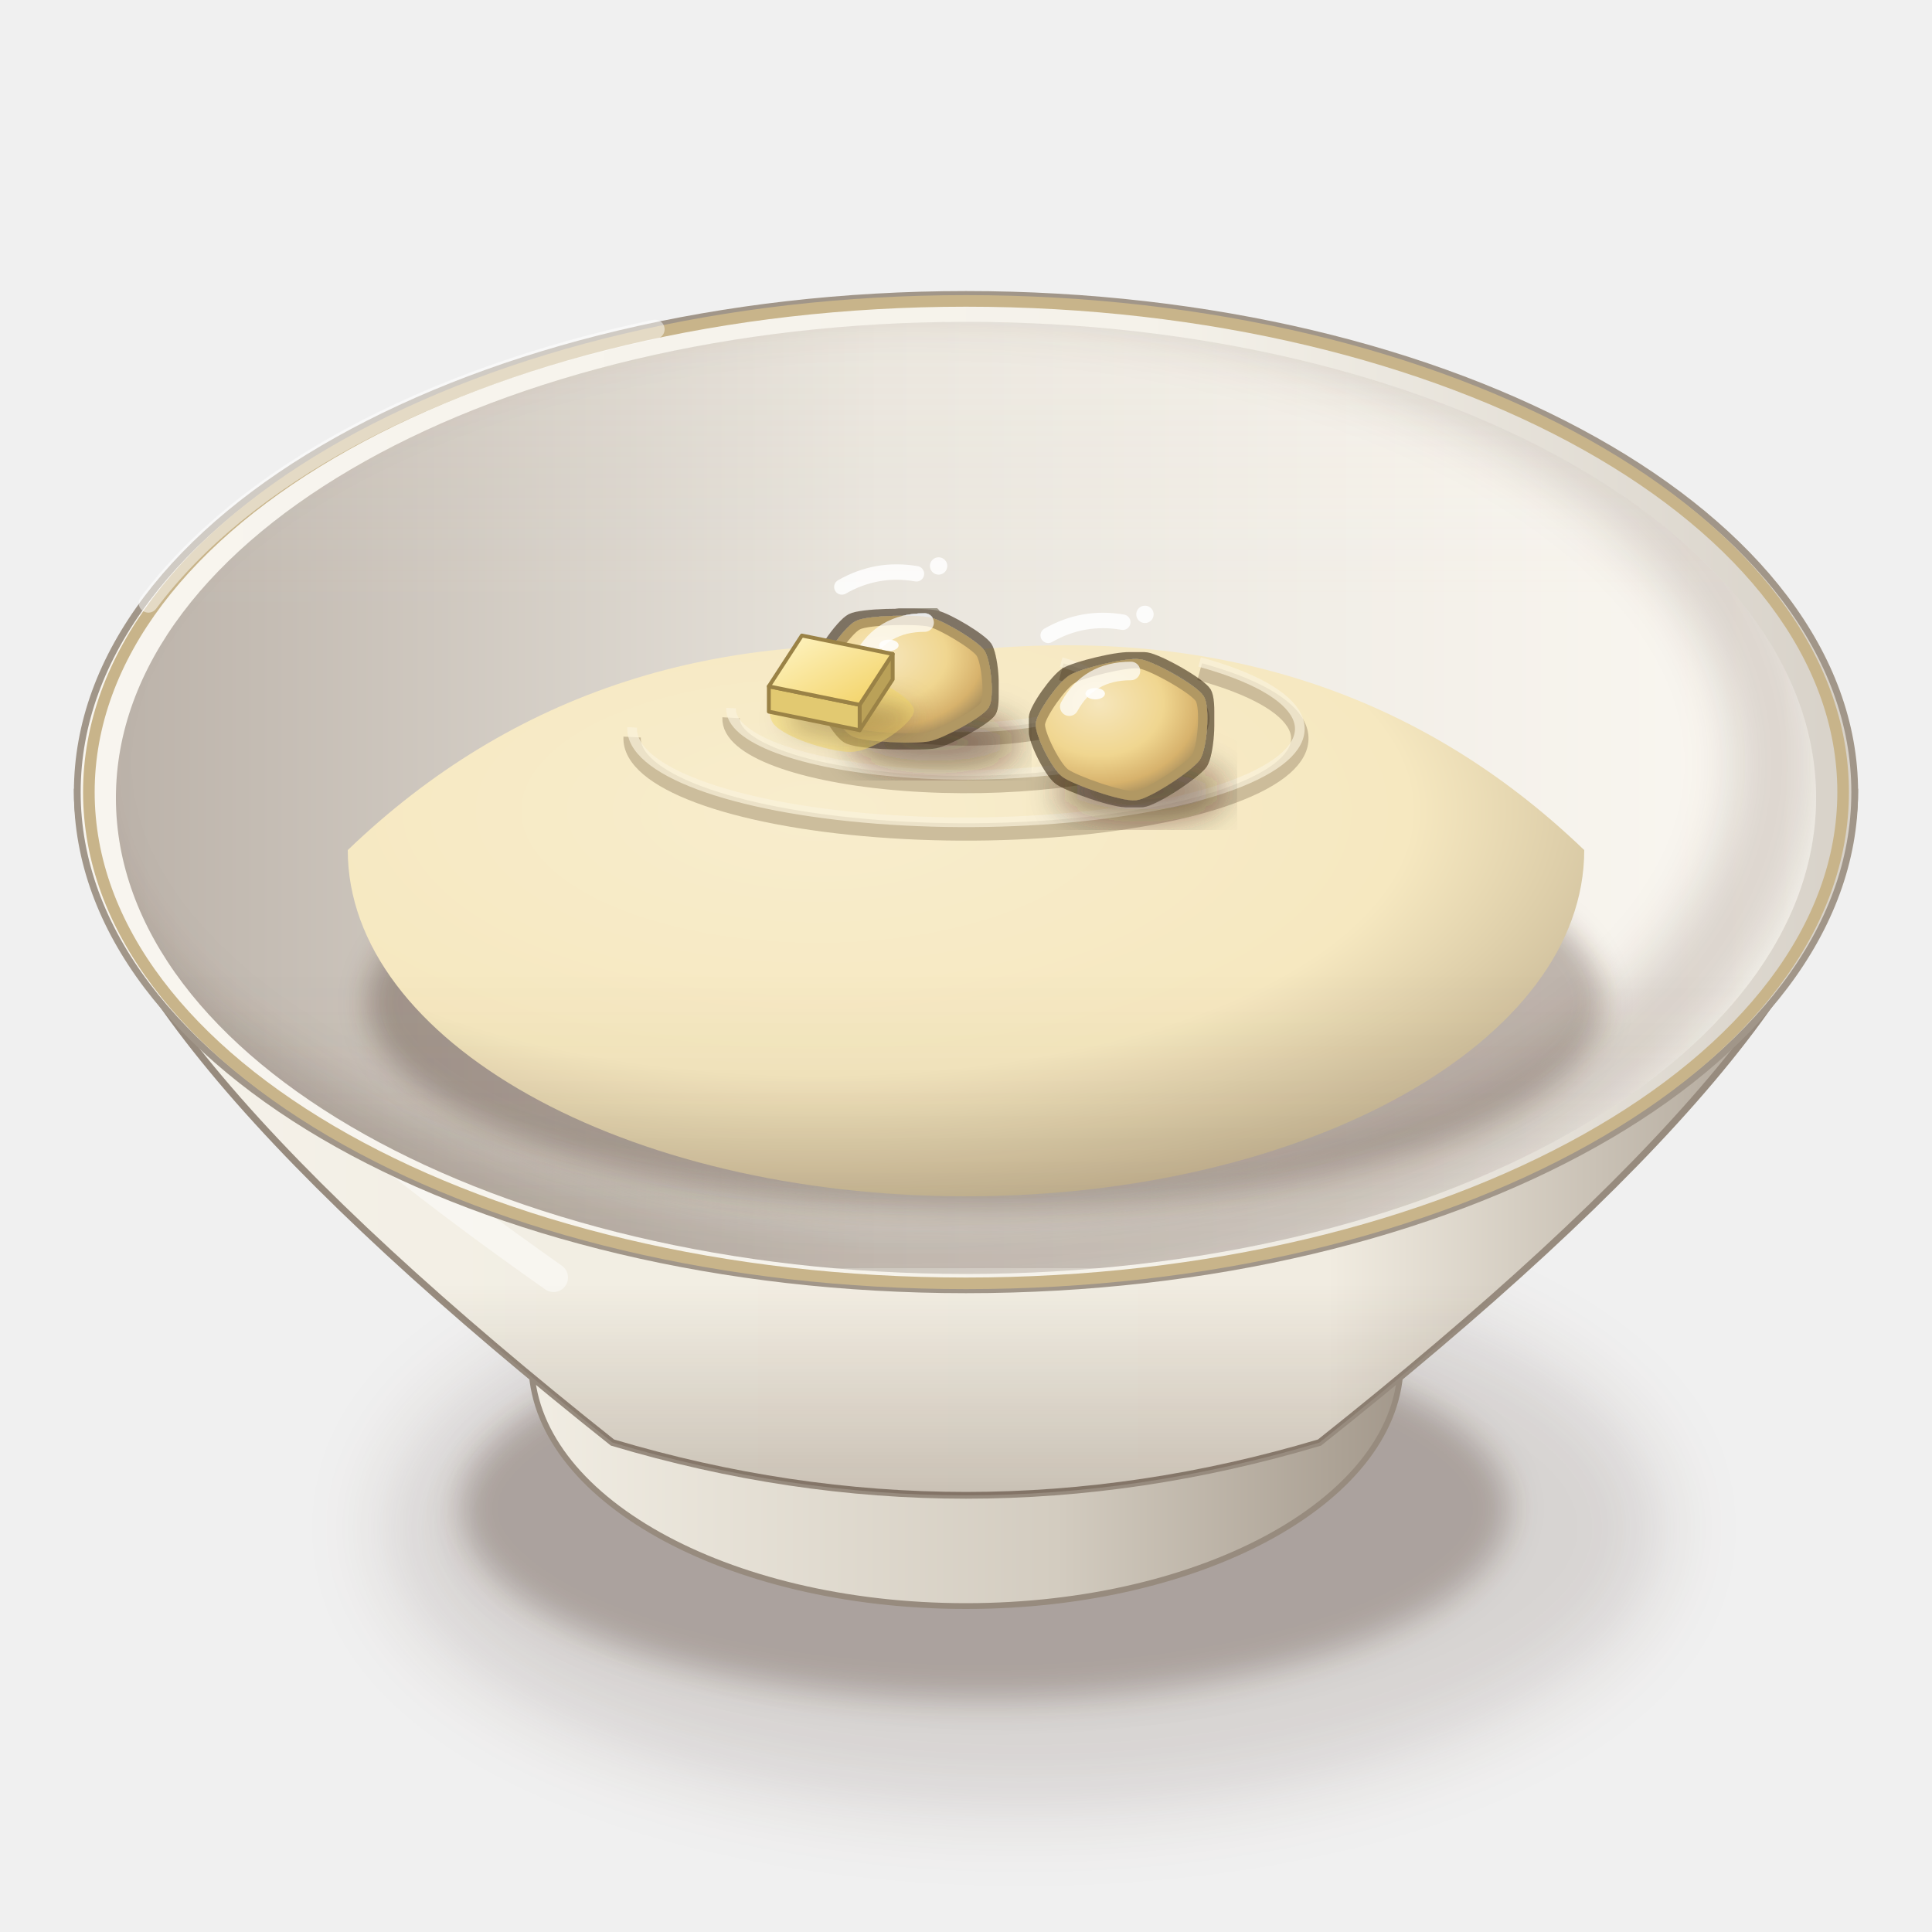
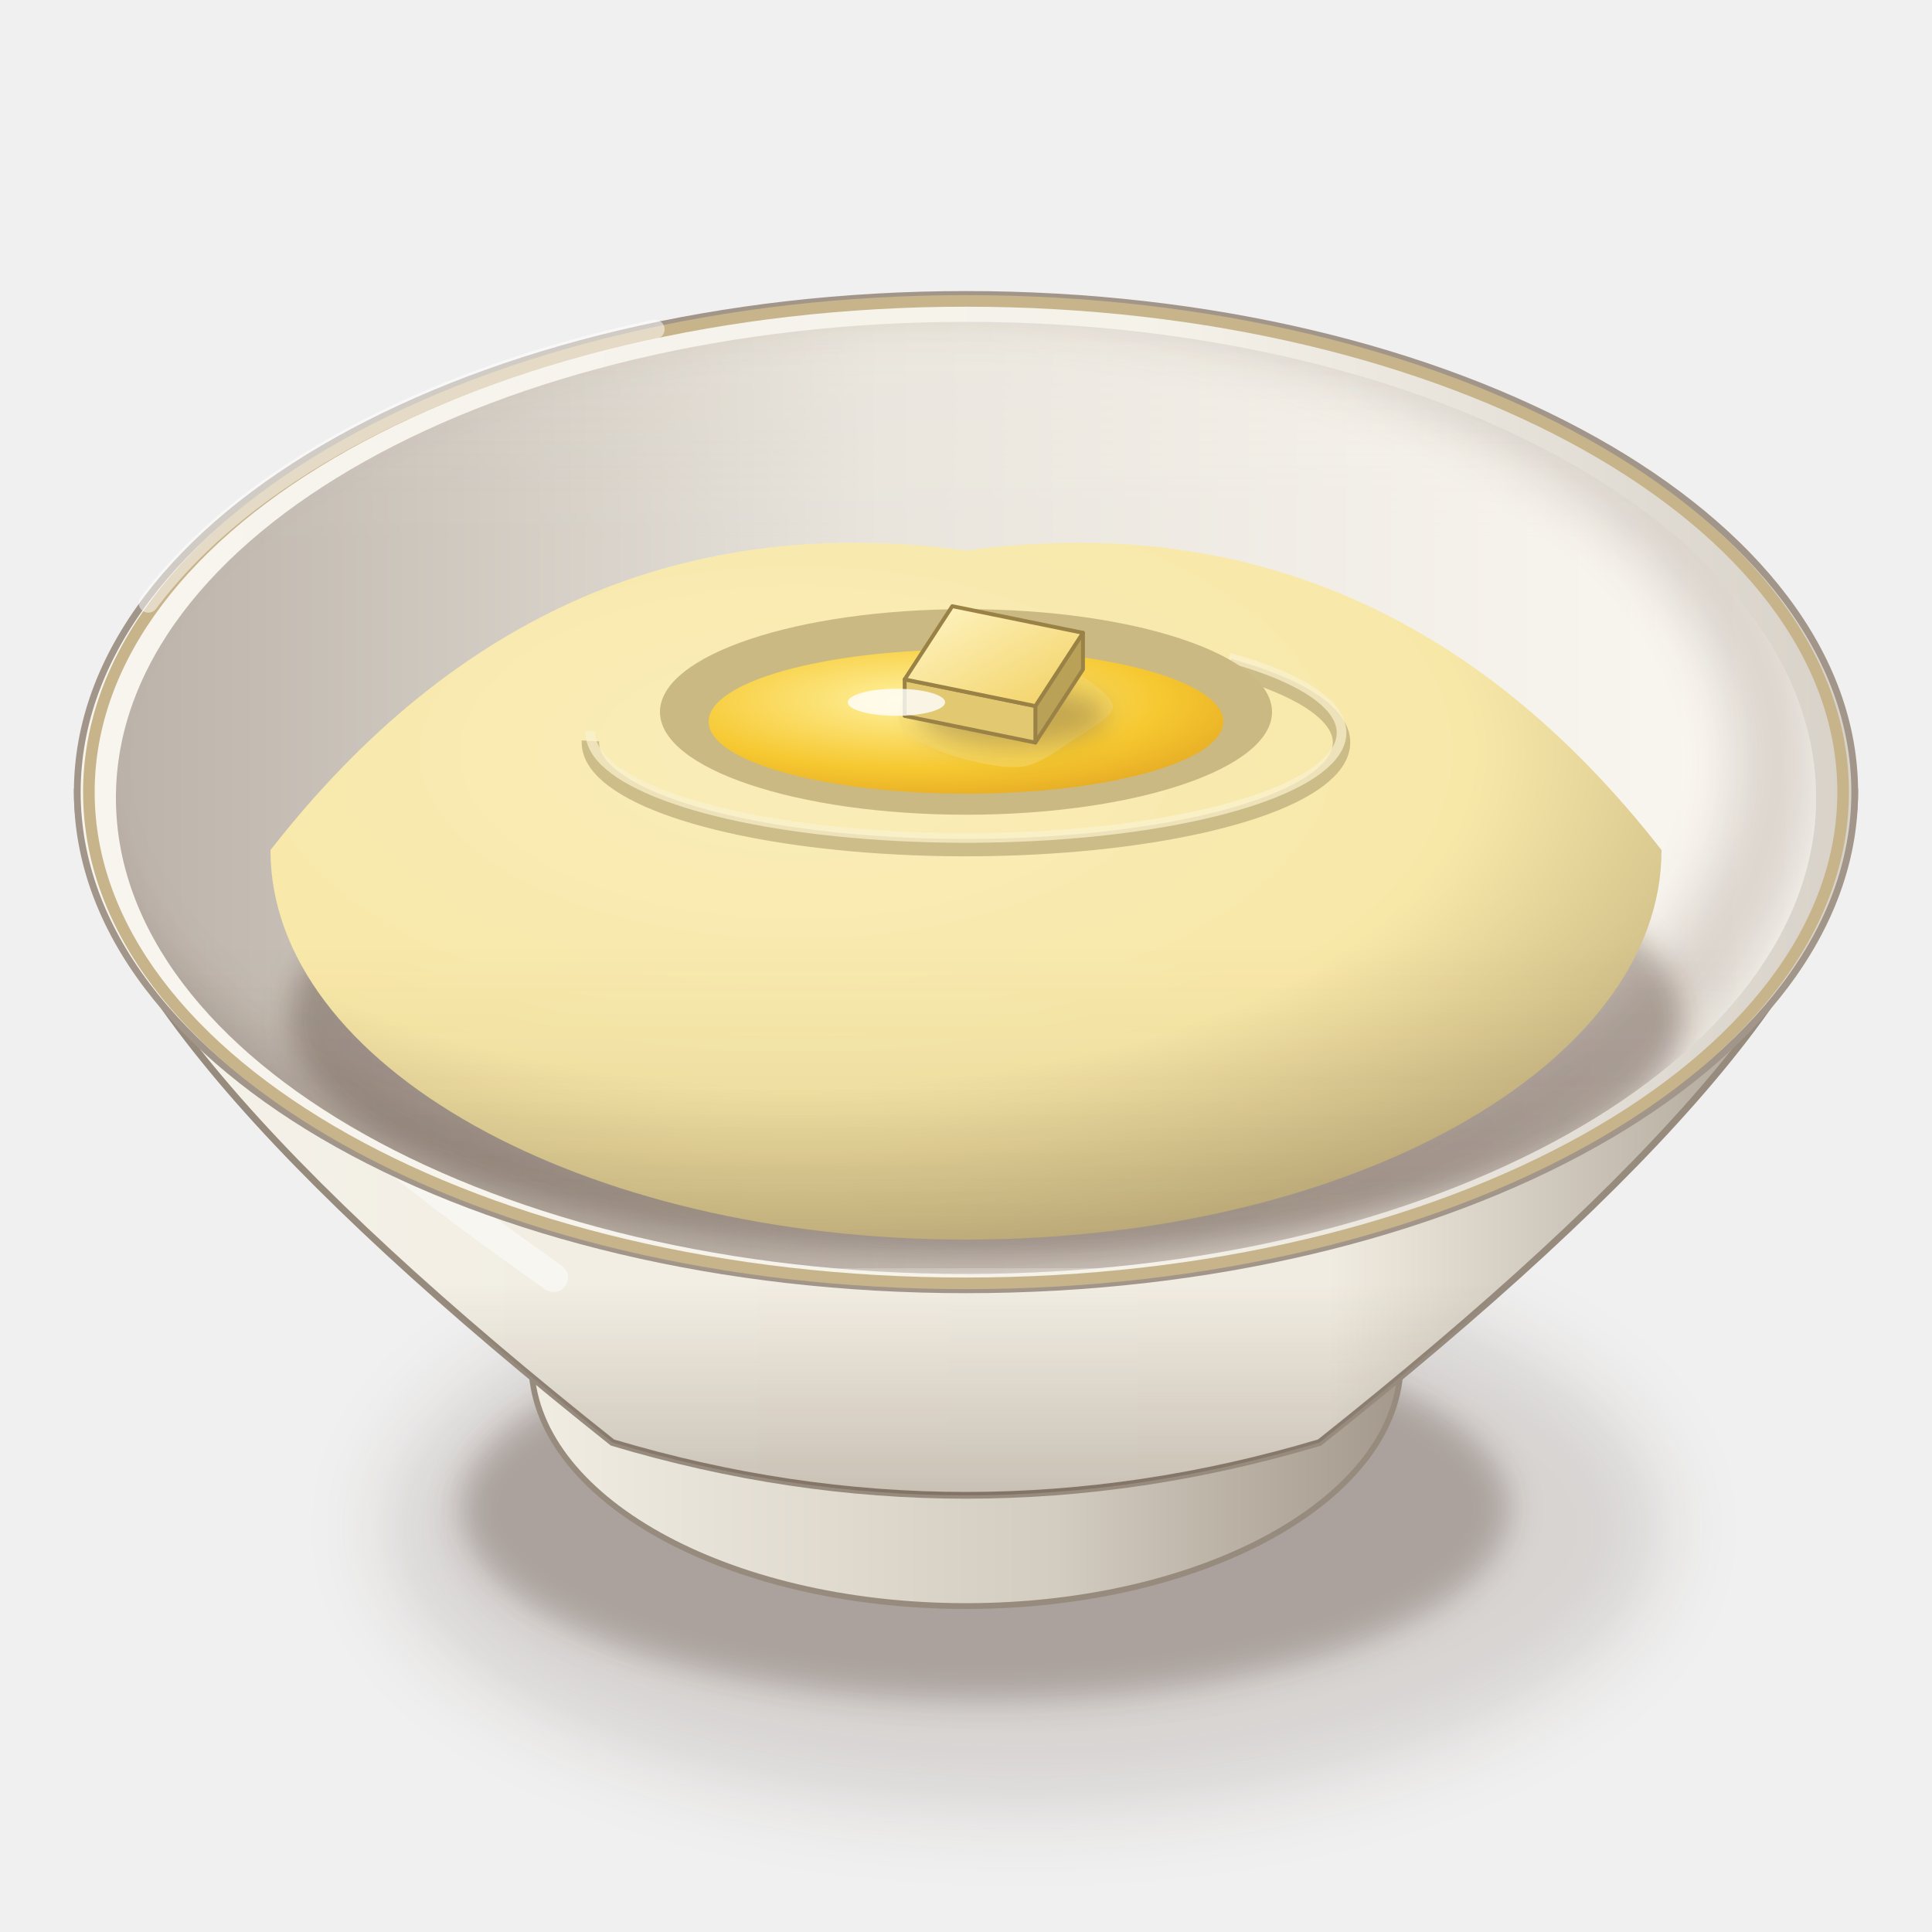
<svg xmlns="http://www.w3.org/2000/svg" viewBox="0 0 200 200" width="400" height="400">
  <defs>
    <filter id="br_pure_batata-1" x="-50%" y="-50%" width="200%" height="200%">
      <feGaussianBlur stdDeviation="4" />
    </filter>
    <filter id="br_pure_batata-2" x="-50%" y="-50%" width="200%" height="200%">
      <feGaussianBlur stdDeviation="1.6" />
    </filter>
    <linearGradient id="br_pure_batata-3" x1="0" y1="0" x2="1" y2="0">
      <stop offset="0" stop-color="#f2eee4" />
      <stop offset="0.6" stop-color="#d3ccc0" />
      <stop offset="1" stop-color="#a19689" />
    </linearGradient>
    <linearGradient id="br_pure_batata-4" x1="0" y1="0" x2="1" y2="0">
      <stop offset="0" stop-color="#f5f2eb" />
      <stop offset="0.28" stop-color="#f2eee3" />
      <stop offset="0.7" stop-color="#f1ece1" />
      <stop offset="1" stop-color="#a19689" />
    </linearGradient>
    <linearGradient id="br_pure_batata-5" x1="0" y1="0" x2="0" y2="1">
      <stop offset="0" stop-color="#3a2212" stop-opacity="0" />
      <stop offset="0.7" stop-color="#3a2212" stop-opacity="0" />
      <stop offset="1" stop-color="#3a2212" stop-opacity="0.22" />
    </linearGradient>
    <linearGradient id="br_pure_batata-6" x1="0" y1="0" x2="1" y2="0">
      <stop offset="0" stop-color="#f8f5ef" />
      <stop offset="0.6" stop-color="#f5f2ea" />
      <stop offset="1" stop-color="#d7d1c8" />
    </linearGradient>
    <linearGradient id="br_pure_batata-7" x1="0" y1="0" x2="1" y2="0">
      <stop offset="0" stop-color="#bcb3aa" />
      <stop offset="0.45" stop-color="#e9e5dd" />
      <stop offset="1" stop-color="#fbf8f2" />
    </linearGradient>
    <clipPath id="br_pure_batata-8">
      <path d="M12,82.6A88,49.28 0 1 0 188,82.6A88,49.28 0 1 0 12,82.6Z" />
    </clipPath>
    <filter id="br_pure_batata-9" x="-50%" y="-50%" width="200%" height="200%">
      <feGaussianBlur stdDeviation="2.5" />
    </filter>
    <clipPath id="br_pure_batata-10">
      <path d="M12,82.6 A88,49.28 0 0 0 188,82.6 L200,82.6 L200,0 L0,0 L0,82.6Z" />
    </clipPath>
    <filter id="br_pure_batata-11" x="-50%" y="-50%" width="200%" height="200%">
      <feGaussianBlur stdDeviation="1.4" />
    </filter>
    <radialGradient id="br_pure_batata-12" cx="0.38" cy="0.3" r="0.8">
-       <stop offset="0" stop-color="#f8edcd" />
-       <stop offset="0.6" stop-color="#f6e8c0" />
-       <stop offset="1" stop-color="#b9a888" />
+       <stop offset="0" stop-color="#f9edb9" />
+       <stop offset="0.6" stop-color="#f8e8a8" />
+       <stop offset="1" stop-color="#baa877" />
    </radialGradient>
-     <radialGradient id="br_pure_batata-13" cx="0.36" cy="0.3" r="0.72">
-       <stop offset="0" stop-color="#f6e6bc" />
-       <stop offset="0.55" stop-color="#f0d690" />
-       <stop offset="0.85" stop-color="#d7b26c" />
-       <stop offset="1" stop-color="#ab9260" />
+     <radialGradient id="br_pure_batata-13" cx="0.4" cy="0.35" r="0.8">
+       <stop offset="0" stop-color="#fff2a0" />
+       <stop offset="0.6" stop-color="#f6c830" />
+       <stop offset="1" stop-color="#e0a020" />
    </radialGradient>
-     <filter id="br_pure_batata-14" x="-8%" y="-8%" width="116%" height="116%">
-       <feMorphology in="SourceAlpha" operator="dilate" radius="0.7" result="d" />
-       <feFlood flood-color="#2a1206" flood-opacity="0.55" />
-       <feComposite in2="d" operator="in" result="o" />
-       <feMerge>
-         <feMergeNode in="o" />
-         <feMergeNode in="SourceGraphic" />
-       </feMerge>
-     </filter>
-     <linearGradient id="br_pure_batata-15" x1="0" y1="0" x2="1" y2="1">
+     <linearGradient id="br_pure_batata-14" x1="0" y1="0" x2="1" y2="1">
      <stop offset="0" stop-color="#fff6c8" />
      <stop offset="1" stop-color="#f2d060" />
    </linearGradient>
-     <linearGradient id="br_pure_batata-16" x1="0" y1="0" x2="0" y2="1">
+     <linearGradient id="br_pure_batata-15" x1="0" y1="0" x2="0" y2="1">
      <stop offset="0" stop-color="#fff8ec" stop-opacity="0.2" />
      <stop offset="0.45" stop-color="#fff8ec" stop-opacity="0" />
      <stop offset="0.75" stop-color="#3a2212" stop-opacity="0" />
      <stop offset="1" stop-color="#3a2212" stop-opacity="0.1" />
    </linearGradient>
  </defs>
  <ellipse cx="106" cy="158.18" rx="66.08" ry="29.08" fill="#3a2212" opacity="0.14" filter="url(#br_pure_batata-1)" />
  <ellipse cx="102" cy="156.18" rx="54.28" ry="19.82" fill="#3a2212" opacity="0.28" filter="url(#br_pure_batata-2)" />
  <path d="M53,135.06 L55,141.06 A45,25.2 0 0 0 145,141.06 L147,135.06Z" fill="url(#br_pure_batata-3)" stroke="#978b7e" stroke-width=".6" />
  <path d="M8,82 C8,98.8 29,122 63.4,149.33 Q100,160.26 136.6,149.33 C171,122 192,98.8 192,82Z" fill="url(#br_pure_batata-4)" stroke="#978b7e" stroke-width=".7" />
  <path d="M8,82 C8,98.8 29,122 63.4,149.33 Q100,160.26 136.6,149.33 C171,122 192,98.8 192,82Z" fill="url(#br_pure_batata-5)" />
  <path d="M16,92 Q20,106 57.3,132.25" stroke="#fff" stroke-width="3" fill="none" stroke-linecap="round" opacity="0.45" />
  <path d="M8,82A92,51.52 0 1 0 192,82A92,51.52 0 1 0 8,82Z" fill="url(#br_pure_batata-6)" stroke="#a19689" stroke-width=".7" />
  <path d="M12,82.6A88,49.28 0 1 0 188,82.6A88,49.28 0 1 0 12,82.6Z" fill="url(#br_pure_batata-7)" />
  <g clip-path="url(#br_pure_batata-8)">
    <path d="M4,79A90,51.28 0 1 0 184,79A90,51.28 0 1 0 4,79Z" fill="none" stroke="#3a2212" stroke-width="9" opacity=".16" filter="url(#br_pure_batata-9)" />
  </g>
  <path d="M9.2,82A90.8,50.85 0 1 0 190.8,82A90.8,50.85 0 1 0 9.2,82Z" fill="none" stroke="#c8b48a" stroke-width="1.2" />
  <g clip-path="url(#br_pure_batata-10)">
-     <ellipse cx="102" cy="103.74" rx="64" ry="21.5" fill="#3a2212" opacity="0.3" filter="url(#br_pure_batata-11)" />
-     <path d="M36,88 Q61.6,63.4 100,67.34 Q138.4,63.4 164,88 A64,35.84 0 0 1 36,88Z" fill="url(#br_pure_batata-12)" />
-     <path d="M85.92,72.3 A14.08,3.94 0 1 0 109.86,69.54" stroke="#bdad8c" stroke-width="1.8" fill="none" opacity=".75" />
-     <path d="M85.92,71.3 A14.08,3.94 0 1 0 109.86,68.54" stroke="#faf2dc" stroke-width="1" fill="none" opacity=".7" />
-     <path d="M75.68,74.3 A24.32,6.81 0 1 0 117.02,69.54" stroke="#bdad8c" stroke-width="1.8" fill="none" opacity=".75" />
-     <path d="M75.68,73.3 A24.32,6.81 0 1 0 117.02,68.54" stroke="#faf2dc" stroke-width="1" fill="none" opacity=".7" />
-     <path d="M65.44,76.3 A34.56,9.68 0 1 0 124.19,69.53" stroke="#bdad8c" stroke-width="1.8" fill="none" opacity=".75" />
-     <path d="M65.44,75.3 A34.56,9.68 0 1 0 124.19,68.53" stroke="#faf2dc" stroke-width="1" fill="none" opacity=".7" />
-     <g filter="url(#br_pure_batata-14)">
-       <g transform="translate(94.37 70.16) scale(1.2) translate(-94.37 -70.16)">
-         <ellipse cx="96.37" cy="75.76" rx="7" ry="2.24" fill="#3a2212" opacity="0.35" filter="url(#br_pure_batata-11)" />
-         <g transform="translate(94.37 70.16)">
-           <path d="M6.3,2.37C5.85,3.09 2.58,4.87 1.45,5.09C0.32,5.32 -4.09,5.17 -5,4.65C-5.92,4.13 -7.74,0.85 -7.71,-0.07C-7.67,-0.99 -5.57,-4.06 -4.64,-4.53C-3.72,-5 0.46,-5.05 1.52,-4.81C2.58,-4.57 5.47,-2.83 5.95,-2.11C6.42,-1.39 6.75,1.65 6.3,2.37Z" fill="url(#br_pure_batata-13)" stroke="#b19864" stroke-width=".8" />
-           <path d="M-4.2,-1.68 Q-2.52,-4.76 1.12,-4.76" stroke="#fff" stroke-width="1.6" fill="none" stroke-linecap="round" opacity=".7" />
-           <ellipse cx="-1.96" cy="-2.8" rx="0.84" ry="0.49" fill="#fff" opacity=".85" />
-         </g>
-       </g>
-     </g>
-     <g transform="translate(91.01 60.08) rotate(-10)">
-       <path d="M-3.92,0 Q0,-1.41 3.92,0" stroke="#fff" stroke-width="1.6" fill="none" stroke-linecap="round" opacity="0.85" />
-       <circle cx="6.32" cy="-.4" r=".9" fill="#fff" opacity="0.85" />
-     </g>
-     <g filter="url(#br_pure_batata-14)">
-       <g transform="translate(115.73 75.17) scale(1.2) translate(-115.73 -75.17)">
-         <ellipse cx="117.73" cy="80.77" rx="7" ry="2.24" fill="#3a2212" opacity="0.35" filter="url(#br_pure_batata-11)" />
-         <g transform="translate(115.73 75.17)">
-           <path d="M6.73,2.68C6.17,3.51 2.65,5.86 1.52,6C0.4,6.13 -3.73,4.66 -4.55,4.05C-5.37,3.43 -6.75,0.64 -6.69,-0.17C-6.63,-0.98 -4.82,-3.53 -3.96,-4.05C-3.11,-4.57 0.77,-5.54 1.87,-5.37C2.97,-5.2 6.57,-3.17 7.06,-2.36C7.54,-1.56 7.28,1.84 6.73,2.68Z" fill="url(#br_pure_batata-13)" stroke="#b19864" stroke-width=".8" />
-           <path d="M-4.2,-1.68 Q-2.52,-4.76 1.12,-4.76" stroke="#fff" stroke-width="1.6" fill="none" stroke-linecap="round" opacity=".7" />
-           <ellipse cx="-1.96" cy="-2.8" rx="0.84" ry="0.49" fill="#fff" opacity=".85" />
-         </g>
-       </g>
-     </g>
-     <g transform="translate(112.37 65.09) rotate(-10)">
-       <path d="M-3.92,0 Q0,-1.41 3.92,0" stroke="#fff" stroke-width="1.6" fill="none" stroke-linecap="round" opacity="0.85" />
-       <circle cx="6.32" cy="-.4" r=".9" fill="#fff" opacity="0.85" />
-     </g>
-     <path d="M94.61,73.5C94.67,74.24 93.36,75.4 92.42,76.05C91.48,76.7 89.7,77.7 88.36,77.82C87.03,77.94 84.77,77.3 83.53,76.87C82.28,76.43 80.59,75.63 80.06,74.91C79.53,74.2 79.49,72.8 80,72.07C80.5,71.34 82.21,70.34 83.43,70.03C84.64,69.73 86.79,69.89 88.08,70.05C89.38,70.22 91.06,70.62 92.04,71.13C93.02,71.65 94.56,72.76 94.61,73.5Z" fill="#f8dc70" opacity=".55" />
-     <ellipse cx="88" cy="74.4" rx="6.73" ry="2.15" fill="#3a2212" opacity="0.28" filter="url(#br_pure_batata-11)" />
-     <path d="M92.41,67.7L88.99,72.96L88.99,75.59L92.41,70.33Z" fill="#baa158" stroke="#9a8246" stroke-width="0.4" stroke-linejoin="round" />
-     <path d="M88.99,72.96L79.59,71.05L79.59,73.67L88.99,75.59Z" fill="#e2c971" stroke="#9a8246" stroke-width="0.4" stroke-linejoin="round" />
-     <path d="M83.01,65.79L92.41,67.7L88.99,72.96L79.59,71.05Z" fill="url(#br_pure_batata-15)" stroke="#9a8246" stroke-width="0.4" stroke-linejoin="round" />
+     <ellipse cx="102" cy="105.53" rx="72" ry="24.19" fill="#3a2212" opacity="0.3" filter="url(#br_pure_batata-11)" />
+     <path d="M28,88 Q56.8,51.1 100,57 Q143.2,51.1 172,88 A72,40.32 0 0 1 28,88Z" fill="url(#br_pure_batata-12)" />
+     <path d="M84.16,72.7 A15.84,4.44 0 1 0 111.09,69.59" stroke="#bead7b" stroke-width="1.8" fill="none" opacity=".75" />
+     <path d="M84.16,71.7 A15.84,4.44 0 1 0 111.09,68.59" stroke="#fbf2cf" stroke-width="1" fill="none" opacity=".7" />
+     <path d="M72.64,74.7 A27.36,7.66 0 1 0 119.15,69.34" stroke="#bead7b" stroke-width="1.8" fill="none" opacity=".75" />
+     <path d="M72.64,73.7 A27.36,7.66 0 1 0 119.15,68.34" stroke="#fbf2cf" stroke-width="1" fill="none" opacity=".7" />
+     <path d="M61.12,76.7 A38.88,10.89 0 1 0 127.22,69.08" stroke="#bead7b" stroke-width="1.8" fill="none" opacity=".75" />
+     <path d="M61.12,75.7 A38.88,10.89 0 1 0 127.22,68.08" stroke="#fbf2cf" stroke-width="1" fill="none" opacity=".7" />
+     <ellipse cx="100" cy="73.7" rx="31.68" ry="10.64" fill="#cbb984" />
+     <ellipse cx="100" cy="74.7" rx="26.64" ry="7.46" fill="url(#br_pure_batata-13)" />
+     <path d="M115.2,73.2C115.15,74.24 112.5,75.66 111.1,76.59C109.69,77.51 107.69,79.11 105.82,79.36C103.96,79.61 100.54,78.85 98.67,78.25C96.8,77.65 94.01,76.41 93.32,75.35C92.64,74.29 93.25,72.24 94.1,71.2C94.95,70.17 97.23,68.98 98.97,68.43C100.7,67.89 103.79,67.36 105.66,67.54C107.53,67.73 110.01,68.8 111.44,69.65C112.87,70.49 115.25,72.16 115.2,73.2Z" fill="#f8dc70" opacity=".55" />
+     <ellipse cx="104.88" cy="74.1" rx="9.69" ry="3.1" fill="#3a2212" opacity="0.28" filter="url(#br_pure_batata-11)" />
+     <path d="M112.11,65.51L107.18,73.09L107.18,76.87L112.11,69.29Z" fill="#baa158" stroke="#9a8246" stroke-width="0.4" stroke-linejoin="round" />
+     <path d="M107.18,73.09L93.65,70.33L93.65,74.11L107.18,76.87Z" fill="#e2c971" stroke="#9a8246" stroke-width="0.4" stroke-linejoin="round" />
+     <path d="M98.58,62.75L112.11,65.51L107.18,73.09L93.65,70.33Z" fill="url(#br_pure_batata-14)" stroke="#9a8246" stroke-width="0.4" stroke-linejoin="round" />
+     <ellipse cx="92.8" cy="72.7" rx="5.04" ry="1.4" fill="#fff" opacity=".8" />
  </g>
-   <rect x="0" y="8.72" width="200" height="122.56" fill="url(#br_pure_batata-16)" clip-path="url(#br_pure_batata-8)" />
+   <rect x="0" y="-3.28" width="200" height="134.56" fill="url(#br_pure_batata-15)" clip-path="url(#br_pure_batata-8)" />
  <path d="M15.36,62.42 A92,51.52 0 0 1 67.8,34.09" stroke="#fff" stroke-width="2" fill="none" stroke-linecap="round" opacity="0.5" />
</svg>
